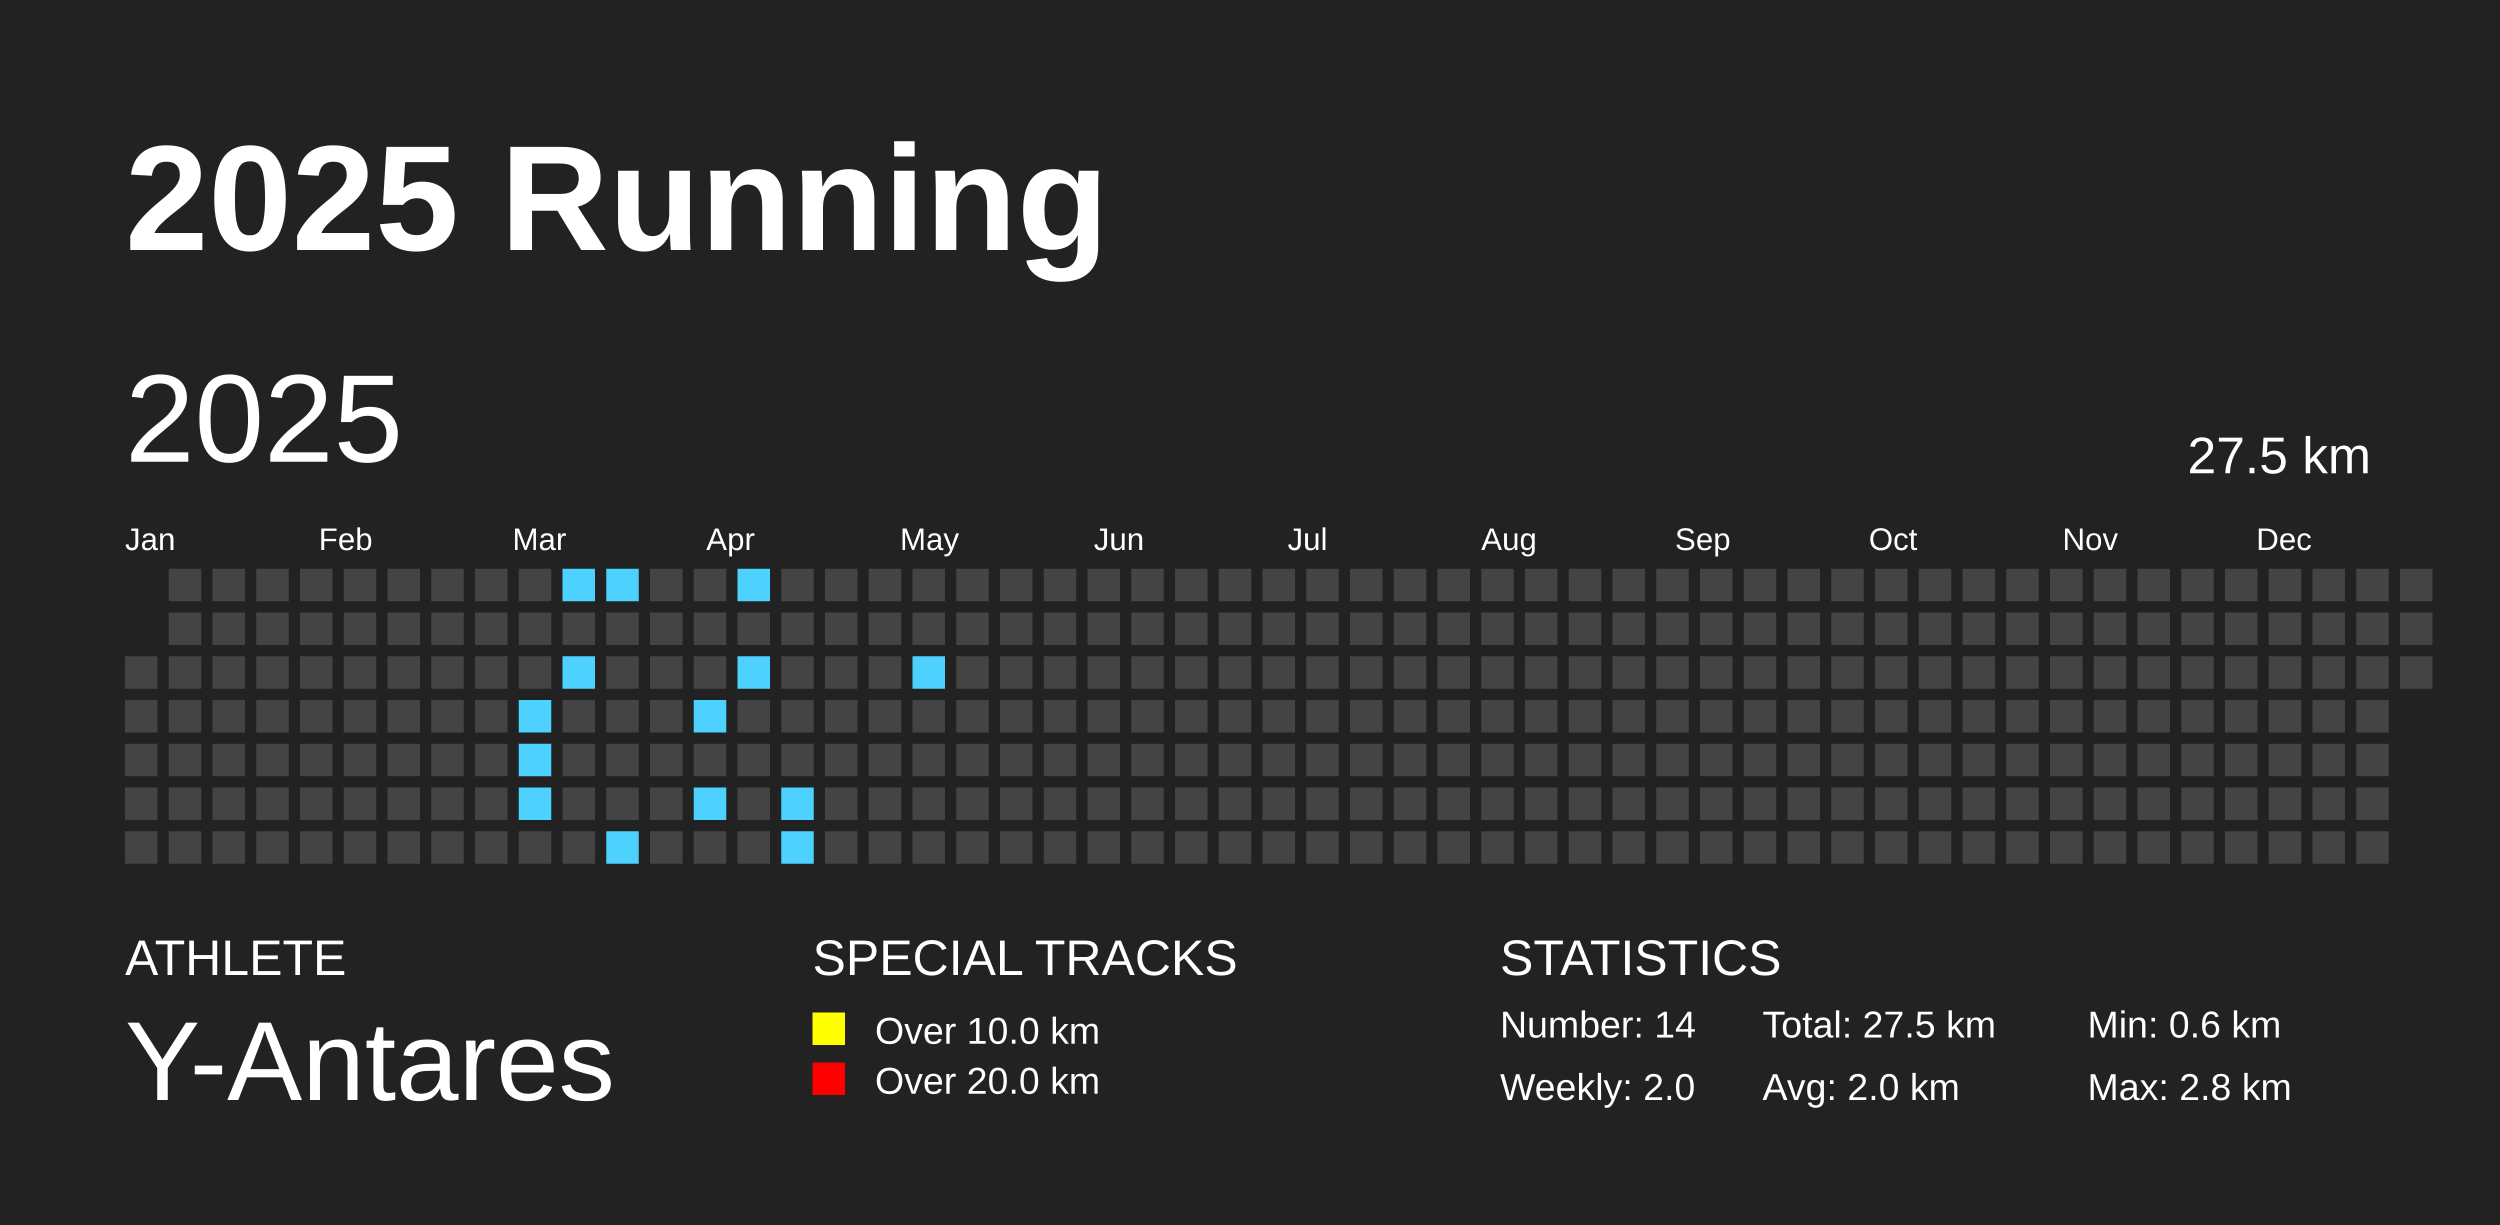
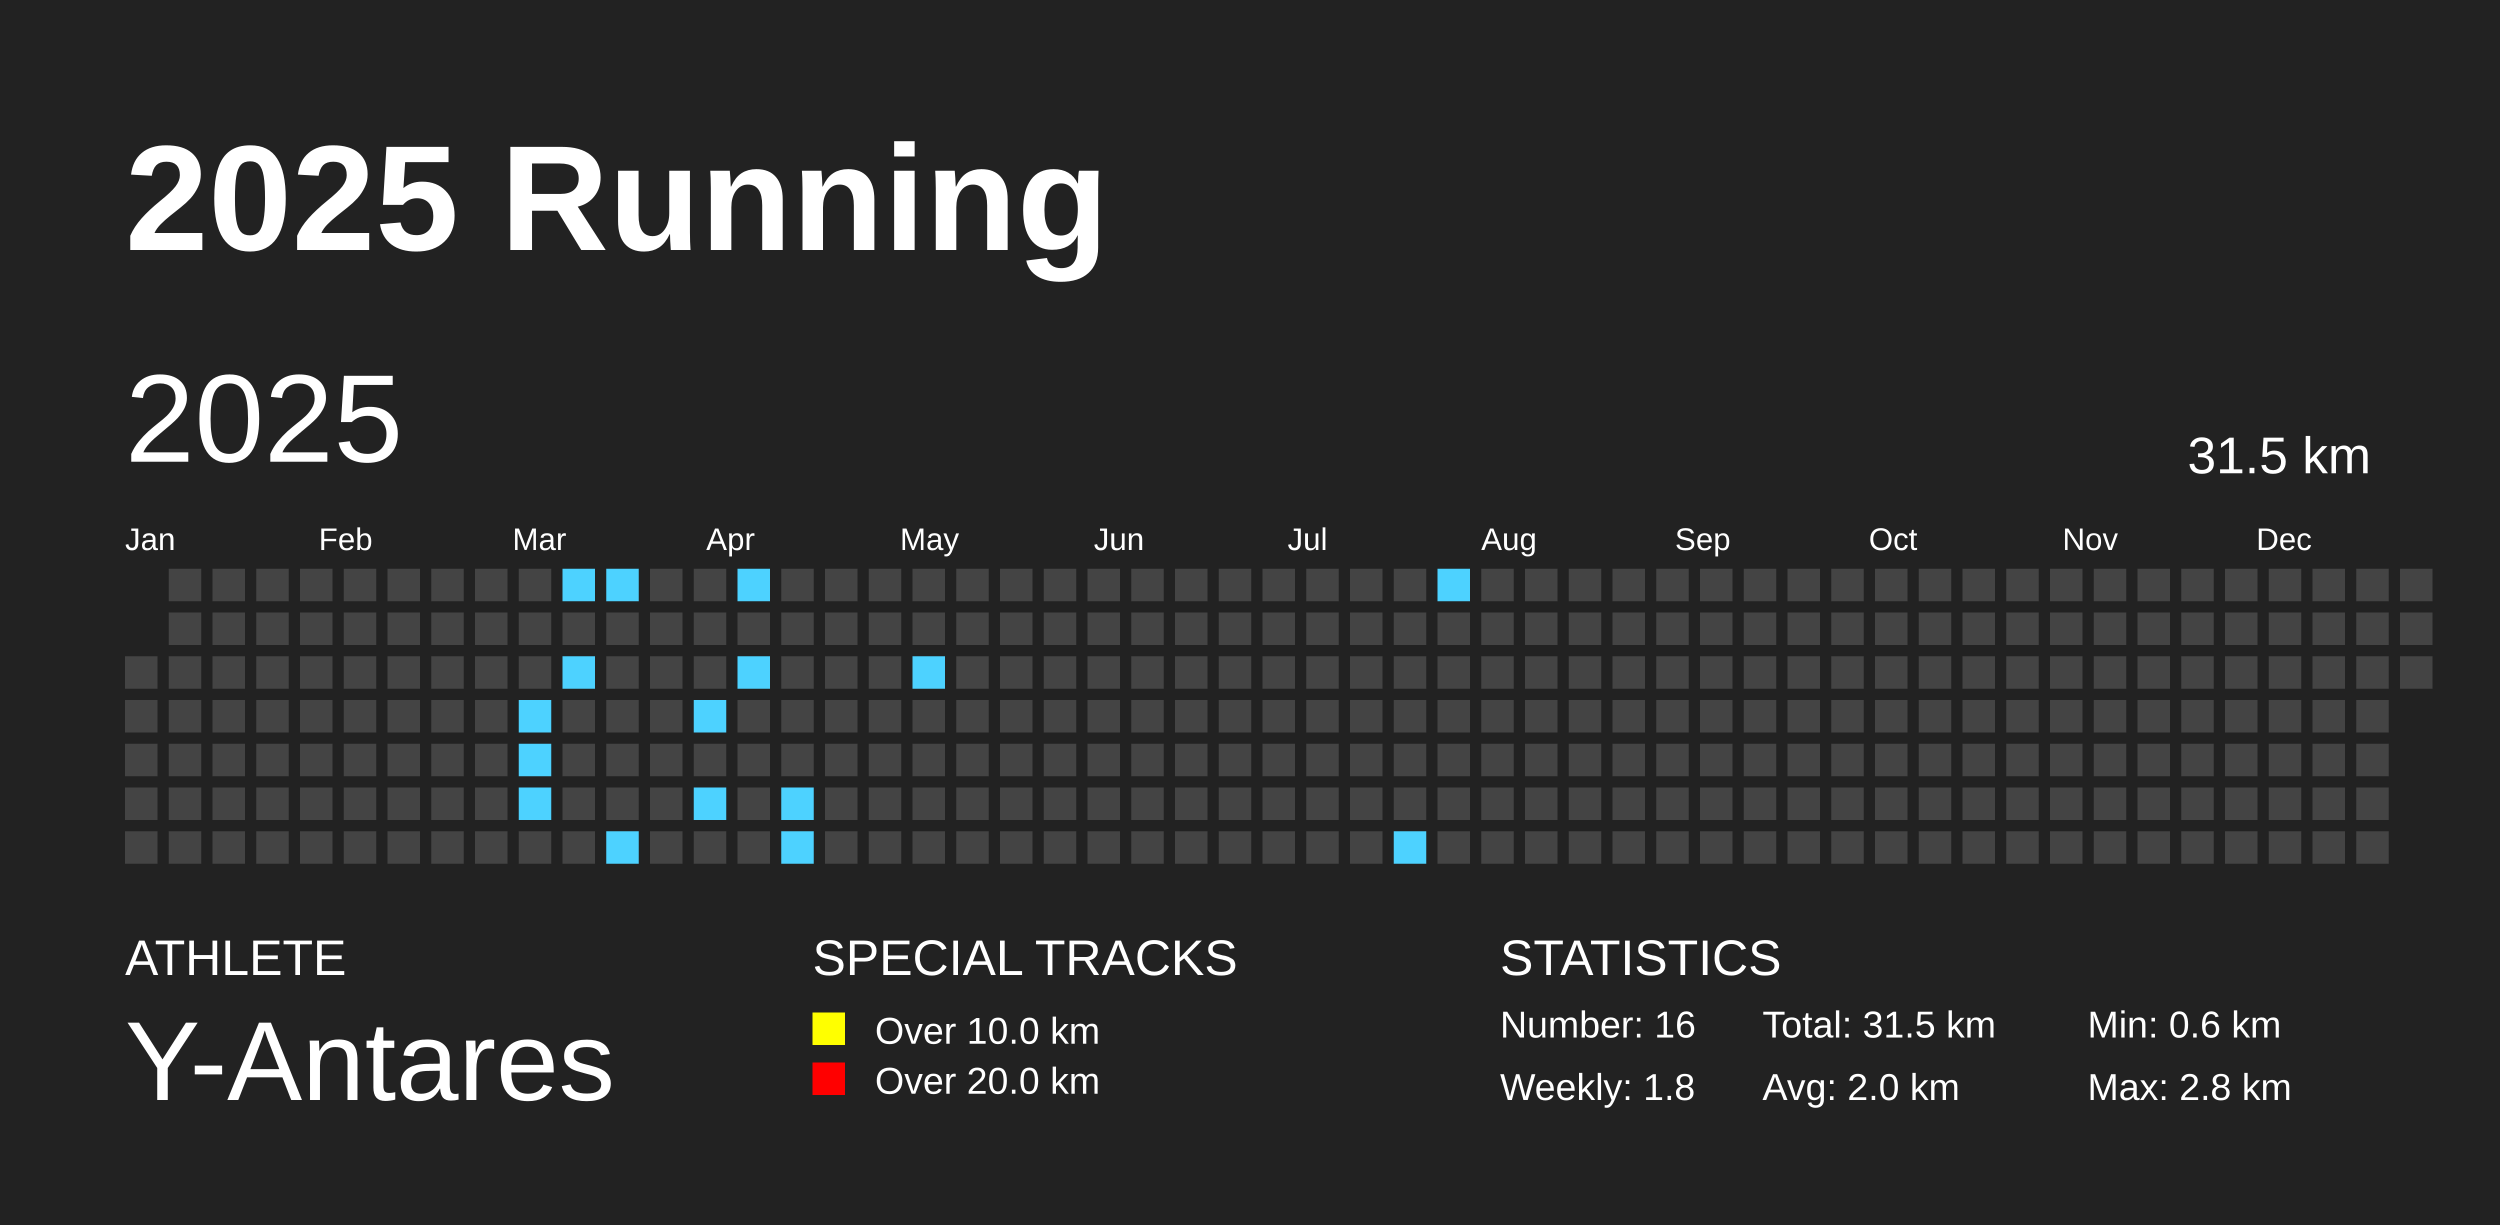
<svg xmlns="http://www.w3.org/2000/svg" baseProfile="full" height="98mm" version="1.1" viewBox="0,0,200,98" width="200mm">
  <defs />
  <rect fill="#222222" height="98" width="200" x="0" y="0" />
  <text fill="#FFFFFF" style="font-size:12px; font-family:Arial; font-weight:bold;" x="10" y="20">2025 Running</text>
  <text fill="#FFFFFF" style="font-size:4px; font-family:Arial" x="10" y="78">ATHLETE</text>
  <text fill="#FFFFFF" style="font-size:9px; font-family:Arial" x="10" y="88">Y-Antares</text>
  <text fill="#FFFFFF" style="font-size:4px; font-family:Arial" x="65" y="78">SPECIAL TRACKS</text>
  <rect fill="yellow" height="2.6" width="2.6" x="65" y="81" />
  <text fill="#FFFFFF" style="font-size:3px; font-family:Arial" x="70" y="83.5">Over 10.0 km</text>
  <rect fill="red" height="2.6" width="2.6" x="65" y="85" />
  <text fill="#FFFFFF" style="font-size:3px; font-family:Arial" x="70" y="87.5">Over 20.0 km</text>
  <text fill="#FFFFFF" style="font-size:4px; font-family:Arial" x="120" y="78">STATISTICS</text>
-   <text fill="#FFFFFF" style="font-size:3px; font-family:Arial" x="120" y="83">Number: 14</text>
-   <text fill="#FFFFFF" style="font-size:3px; font-family:Arial" x="120" y="88">Weekly: 2.0</text>
-   <text fill="#FFFFFF" style="font-size:3px; font-family:Arial" x="141" y="83">Total: 27.5 km</text>
+   <text fill="#FFFFFF" style="font-size:3px; font-family:Arial" x="120" y="83">Number: 16</text>
+   <text fill="#FFFFFF" style="font-size:3px; font-family:Arial" x="120" y="88">Weekly: 1.8</text>
+   <text fill="#FFFFFF" style="font-size:3px; font-family:Arial" x="141" y="83">Total: 31.5 km</text>
  <text fill="#FFFFFF" style="font-size:3px; font-family:Arial" x="141" y="88">Avg: 2.0 km</text>
  <text fill="#FFFFFF" style="font-size:3px; font-family:Arial" x="167" y="83">Min: 0.6 km</text>
  <text fill="#FFFFFF" style="font-size:3px; font-family:Arial" x="167" y="88">Max: 2.8 km</text>
  <text dominant-baseline="hanging" fill="#FFFFFF" style="font-size:10.0px; font-family:Arial;" x="10" y="30">2025</text>
-   <text dominant-baseline="hanging" fill="#FFFFFF" style="font-size:4.125px; font-family:Arial;" x="175" y="35">27.5 km</text>
+   <text dominant-baseline="hanging" fill="#FFFFFF" style="font-size:4.125px; font-family:Arial;" x="175" y="35">31.5 km</text>
  <text fill="#FFFFFF" style="font-size:2.5px; font-family:Arial" x="10.0" y="44">Jan</text>
  <text fill="#FFFFFF" style="font-size:2.5px; font-family:Arial" x="25.5" y="44">Feb</text>
  <text fill="#FFFFFF" style="font-size:2.5px; font-family:Arial" x="41.0" y="44">Mar</text>
  <text fill="#FFFFFF" style="font-size:2.5px; font-family:Arial" x="56.5" y="44">Apr</text>
  <text fill="#FFFFFF" style="font-size:2.5px; font-family:Arial" x="72.0" y="44">May</text>
  <text fill="#FFFFFF" style="font-size:2.5px; font-family:Arial" x="87.5" y="44">Jun</text>
  <text fill="#FFFFFF" style="font-size:2.5px; font-family:Arial" x="103.0" y="44">Jul</text>
  <text fill="#FFFFFF" style="font-size:2.5px; font-family:Arial" x="118.5" y="44">Aug</text>
  <text fill="#FFFFFF" style="font-size:2.5px; font-family:Arial" x="134.0" y="44">Sep</text>
  <text fill="#FFFFFF" style="font-size:2.5px; font-family:Arial" x="149.5" y="44">Oct</text>
  <text fill="#FFFFFF" style="font-size:2.5px; font-family:Arial" x="165.0" y="44">Nov</text>
  <text fill="#FFFFFF" style="font-size:2.5px; font-family:Arial" x="180.5" y="44">Dec</text>
  <rect fill="#444444" height="2.6" width="2.6" x="10.0" y="52.5" />
  <rect fill="#444444" height="2.6" width="2.6" x="10.0" y="56.0" />
  <rect fill="#444444" height="2.6" width="2.6" x="10.0" y="59.5" />
  <rect fill="#444444" height="2.6" width="2.6" x="10.0" y="63.0" />
  <rect fill="#444444" height="2.6" width="2.6" x="10.0" y="66.5" />
  <rect fill="#444444" height="2.6" width="2.6" x="13.5" y="45.5" />
  <rect fill="#444444" height="2.6" width="2.6" x="13.5" y="49.0" />
  <rect fill="#444444" height="2.6" width="2.6" x="13.5" y="52.5" />
  <rect fill="#444444" height="2.6" width="2.6" x="13.5" y="56.0" />
  <rect fill="#444444" height="2.6" width="2.6" x="13.5" y="59.5" />
  <rect fill="#444444" height="2.6" width="2.6" x="13.5" y="63.0" />
  <rect fill="#444444" height="2.6" width="2.6" x="13.5" y="66.5" />
  <rect fill="#444444" height="2.6" width="2.6" x="17.0" y="45.5" />
  <rect fill="#444444" height="2.6" width="2.6" x="17.0" y="49.0" />
  <rect fill="#444444" height="2.6" width="2.6" x="17.0" y="52.5" />
  <rect fill="#444444" height="2.6" width="2.6" x="17.0" y="56.0" />
  <rect fill="#444444" height="2.6" width="2.6" x="17.0" y="59.5" />
  <rect fill="#444444" height="2.6" width="2.6" x="17.0" y="63.0" />
  <rect fill="#444444" height="2.6" width="2.6" x="17.0" y="66.5" />
  <rect fill="#444444" height="2.6" width="2.6" x="20.5" y="45.5" />
  <rect fill="#444444" height="2.6" width="2.6" x="20.5" y="49.0" />
  <rect fill="#444444" height="2.6" width="2.6" x="20.5" y="52.5" />
  <rect fill="#444444" height="2.6" width="2.6" x="20.5" y="56.0" />
  <rect fill="#444444" height="2.6" width="2.6" x="20.5" y="59.5" />
  <rect fill="#444444" height="2.6" width="2.6" x="20.5" y="63.0" />
  <rect fill="#444444" height="2.6" width="2.6" x="20.5" y="66.5" />
  <rect fill="#444444" height="2.6" width="2.6" x="24.0" y="45.5" />
  <rect fill="#444444" height="2.6" width="2.6" x="24.0" y="49.0" />
  <rect fill="#444444" height="2.6" width="2.6" x="24.0" y="52.5" />
  <rect fill="#444444" height="2.6" width="2.6" x="24.0" y="56.0" />
  <rect fill="#444444" height="2.6" width="2.6" x="24.0" y="59.5" />
  <rect fill="#444444" height="2.6" width="2.6" x="24.0" y="63.0" />
  <rect fill="#444444" height="2.6" width="2.6" x="24.0" y="66.5" />
  <rect fill="#444444" height="2.6" width="2.6" x="27.5" y="45.5" />
  <rect fill="#444444" height="2.6" width="2.6" x="27.5" y="49.0" />
  <rect fill="#444444" height="2.6" width="2.6" x="27.5" y="52.5" />
  <rect fill="#444444" height="2.6" width="2.6" x="27.5" y="56.0" />
  <rect fill="#444444" height="2.6" width="2.6" x="27.5" y="59.5" />
  <rect fill="#444444" height="2.6" width="2.6" x="27.5" y="63.0" />
  <rect fill="#444444" height="2.6" width="2.6" x="27.5" y="66.5" />
  <rect fill="#444444" height="2.6" width="2.6" x="31.0" y="45.5" />
  <rect fill="#444444" height="2.6" width="2.6" x="31.0" y="49.0" />
  <rect fill="#444444" height="2.6" width="2.6" x="31.0" y="52.5" />
  <rect fill="#444444" height="2.6" width="2.6" x="31.0" y="56.0" />
  <rect fill="#444444" height="2.6" width="2.6" x="31.0" y="59.5" />
  <rect fill="#444444" height="2.6" width="2.6" x="31.0" y="63.0" />
  <rect fill="#444444" height="2.6" width="2.6" x="31.0" y="66.5" />
  <rect fill="#444444" height="2.6" width="2.6" x="34.5" y="45.5" />
  <rect fill="#444444" height="2.6" width="2.6" x="34.5" y="49.0" />
  <rect fill="#444444" height="2.6" width="2.6" x="34.5" y="52.5" />
  <rect fill="#444444" height="2.6" width="2.6" x="34.5" y="56.0" />
  <rect fill="#444444" height="2.6" width="2.6" x="34.5" y="59.5" />
  <rect fill="#444444" height="2.6" width="2.6" x="34.5" y="63.0" />
  <rect fill="#444444" height="2.6" width="2.6" x="34.5" y="66.5" />
  <rect fill="#444444" height="2.6" width="2.6" x="38.0" y="45.5" />
  <rect fill="#444444" height="2.6" width="2.6" x="38.0" y="49.0" />
  <rect fill="#444444" height="2.6" width="2.6" x="38.0" y="52.5" />
  <rect fill="#444444" height="2.6" width="2.6" x="38.0" y="56.0" />
  <rect fill="#444444" height="2.6" width="2.6" x="38.0" y="59.5" />
  <rect fill="#444444" height="2.6" width="2.6" x="38.0" y="63.0" />
  <rect fill="#444444" height="2.6" width="2.6" x="38.0" y="66.5" />
  <rect fill="#444444" height="2.6" width="2.6" x="41.5" y="45.5" />
  <rect fill="#444444" height="2.6" width="2.6" x="41.5" y="49.0" />
  <rect fill="#444444" height="2.6" width="2.6" x="41.5" y="52.5" />
  <rect fill="#4DD2FF" height="2.6" width="2.6" x="41.5" y="56.0" />
  <rect fill="#4DD2FF" height="2.6" width="2.6" x="41.5" y="59.5" />
  <rect fill="#4DD2FF" height="2.6" width="2.6" x="41.5" y="63.0" />
  <rect fill="#444444" height="2.6" width="2.6" x="41.5" y="66.5" />
  <rect fill="#4DD2FF" height="2.6" width="2.6" x="45.0" y="45.5" />
  <rect fill="#444444" height="2.6" width="2.6" x="45.0" y="49.0" />
  <rect fill="#4DD2FF" height="2.6" width="2.6" x="45.0" y="52.5" />
  <rect fill="#444444" height="2.6" width="2.6" x="45.0" y="56.0" />
  <rect fill="#444444" height="2.6" width="2.6" x="45.0" y="59.5" />
  <rect fill="#444444" height="2.6" width="2.6" x="45.0" y="63.0" />
  <rect fill="#444444" height="2.6" width="2.6" x="45.0" y="66.5" />
  <rect fill="#4DD2FF" height="2.6" width="2.6" x="48.5" y="45.5" />
  <rect fill="#444444" height="2.6" width="2.6" x="48.5" y="49.0" />
  <rect fill="#444444" height="2.6" width="2.6" x="48.5" y="52.5" />
  <rect fill="#444444" height="2.6" width="2.6" x="48.5" y="56.0" />
  <rect fill="#444444" height="2.6" width="2.6" x="48.5" y="59.5" />
  <rect fill="#444444" height="2.6" width="2.6" x="48.5" y="63.0" />
  <rect fill="#4DD2FF" height="2.6" width="2.6" x="48.5" y="66.5" />
  <rect fill="#444444" height="2.6" width="2.6" x="52.0" y="45.5" />
  <rect fill="#444444" height="2.6" width="2.6" x="52.0" y="49.0" />
  <rect fill="#444444" height="2.6" width="2.6" x="52.0" y="52.5" />
  <rect fill="#444444" height="2.6" width="2.6" x="52.0" y="56.0" />
  <rect fill="#444444" height="2.6" width="2.6" x="52.0" y="59.5" />
  <rect fill="#444444" height="2.6" width="2.6" x="52.0" y="63.0" />
  <rect fill="#444444" height="2.6" width="2.6" x="52.0" y="66.5" />
  <rect fill="#444444" height="2.6" width="2.6" x="55.5" y="45.5" />
  <rect fill="#444444" height="2.6" width="2.6" x="55.5" y="49.0" />
  <rect fill="#444444" height="2.6" width="2.6" x="55.5" y="52.5" />
  <rect fill="#4DD2FF" height="2.6" width="2.6" x="55.5" y="56.0" />
  <rect fill="#444444" height="2.6" width="2.6" x="55.5" y="59.5" />
  <rect fill="#4DD2FF" height="2.6" width="2.6" x="55.5" y="63.0" />
  <rect fill="#444444" height="2.6" width="2.6" x="55.5" y="66.5" />
  <rect fill="#4DD2FF" height="2.6" width="2.6" x="59.0" y="45.5" />
  <rect fill="#444444" height="2.6" width="2.6" x="59.0" y="49.0" />
  <rect fill="#4DD2FF" height="2.6" width="2.6" x="59.0" y="52.5" />
  <rect fill="#444444" height="2.6" width="2.6" x="59.0" y="56.0" />
  <rect fill="#444444" height="2.6" width="2.6" x="59.0" y="59.5" />
  <rect fill="#444444" height="2.6" width="2.6" x="59.0" y="63.0" />
  <rect fill="#444444" height="2.6" width="2.6" x="59.0" y="66.5" />
  <rect fill="#444444" height="2.6" width="2.6" x="62.5" y="45.5" />
  <rect fill="#444444" height="2.6" width="2.6" x="62.5" y="49.0" />
  <rect fill="#444444" height="2.6" width="2.6" x="62.5" y="52.5" />
  <rect fill="#444444" height="2.6" width="2.6" x="62.5" y="56.0" />
  <rect fill="#444444" height="2.6" width="2.6" x="62.5" y="59.5" />
  <rect fill="#4DD2FF" height="2.6" width="2.6" x="62.5" y="63.0" />
  <rect fill="#4DD2FF" height="2.6" width="2.6" x="62.5" y="66.5" />
  <rect fill="#444444" height="2.6" width="2.6" x="66.0" y="45.5" />
  <rect fill="#444444" height="2.6" width="2.6" x="66.0" y="49.0" />
  <rect fill="#444444" height="2.6" width="2.6" x="66.0" y="52.5" />
  <rect fill="#444444" height="2.6" width="2.6" x="66.0" y="56.0" />
  <rect fill="#444444" height="2.6" width="2.6" x="66.0" y="59.5" />
  <rect fill="#444444" height="2.6" width="2.6" x="66.0" y="63.0" />
  <rect fill="#444444" height="2.6" width="2.6" x="66.0" y="66.5" />
  <rect fill="#444444" height="2.6" width="2.6" x="69.5" y="45.5" />
  <rect fill="#444444" height="2.6" width="2.6" x="69.5" y="49.0" />
  <rect fill="#444444" height="2.6" width="2.6" x="69.5" y="52.5" />
  <rect fill="#444444" height="2.6" width="2.6" x="69.5" y="56.0" />
  <rect fill="#444444" height="2.6" width="2.6" x="69.5" y="59.5" />
  <rect fill="#444444" height="2.6" width="2.6" x="69.5" y="63.0" />
  <rect fill="#444444" height="2.6" width="2.6" x="69.5" y="66.5" />
  <rect fill="#444444" height="2.6" width="2.6" x="73.0" y="45.5" />
  <rect fill="#444444" height="2.6" width="2.6" x="73.0" y="49.0" />
  <rect fill="#4DD2FF" height="2.6" width="2.6" x="73.0" y="52.5" />
  <rect fill="#444444" height="2.6" width="2.6" x="73.0" y="56.0" />
  <rect fill="#444444" height="2.6" width="2.6" x="73.0" y="59.5" />
  <rect fill="#444444" height="2.6" width="2.6" x="73.0" y="63.0" />
  <rect fill="#444444" height="2.6" width="2.6" x="73.0" y="66.5" />
  <rect fill="#444444" height="2.6" width="2.6" x="76.5" y="45.5" />
  <rect fill="#444444" height="2.6" width="2.6" x="76.5" y="49.0" />
  <rect fill="#444444" height="2.6" width="2.6" x="76.5" y="52.5" />
  <rect fill="#444444" height="2.6" width="2.6" x="76.5" y="56.0" />
  <rect fill="#444444" height="2.6" width="2.6" x="76.5" y="59.5" />
  <rect fill="#444444" height="2.6" width="2.6" x="76.5" y="63.0" />
  <rect fill="#444444" height="2.6" width="2.6" x="76.5" y="66.5" />
  <rect fill="#444444" height="2.6" width="2.6" x="80.0" y="45.5" />
  <rect fill="#444444" height="2.6" width="2.6" x="80.0" y="49.0" />
  <rect fill="#444444" height="2.6" width="2.6" x="80.0" y="52.5" />
  <rect fill="#444444" height="2.6" width="2.6" x="80.0" y="56.0" />
  <rect fill="#444444" height="2.6" width="2.6" x="80.0" y="59.5" />
  <rect fill="#444444" height="2.6" width="2.6" x="80.0" y="63.0" />
  <rect fill="#444444" height="2.6" width="2.6" x="80.0" y="66.5" />
  <rect fill="#444444" height="2.6" width="2.6" x="83.5" y="45.5" />
  <rect fill="#444444" height="2.6" width="2.6" x="83.5" y="49.0" />
  <rect fill="#444444" height="2.6" width="2.6" x="83.5" y="52.5" />
  <rect fill="#444444" height="2.6" width="2.6" x="83.5" y="56.0" />
  <rect fill="#444444" height="2.6" width="2.6" x="83.5" y="59.5" />
  <rect fill="#444444" height="2.6" width="2.6" x="83.5" y="63.0" />
  <rect fill="#444444" height="2.6" width="2.6" x="83.5" y="66.5" />
  <rect fill="#444444" height="2.6" width="2.6" x="87.0" y="45.5" />
  <rect fill="#444444" height="2.6" width="2.6" x="87.0" y="49.0" />
  <rect fill="#444444" height="2.6" width="2.6" x="87.0" y="52.5" />
  <rect fill="#444444" height="2.6" width="2.6" x="87.0" y="56.0" />
  <rect fill="#444444" height="2.6" width="2.6" x="87.0" y="59.5" />
  <rect fill="#444444" height="2.6" width="2.6" x="87.0" y="63.0" />
  <rect fill="#444444" height="2.6" width="2.6" x="87.0" y="66.5" />
  <rect fill="#444444" height="2.6" width="2.6" x="90.5" y="45.5" />
  <rect fill="#444444" height="2.6" width="2.6" x="90.5" y="49.0" />
  <rect fill="#444444" height="2.6" width="2.6" x="90.5" y="52.5" />
  <rect fill="#444444" height="2.6" width="2.6" x="90.5" y="56.0" />
  <rect fill="#444444" height="2.6" width="2.6" x="90.5" y="59.5" />
  <rect fill="#444444" height="2.6" width="2.6" x="90.5" y="63.0" />
  <rect fill="#444444" height="2.6" width="2.6" x="90.5" y="66.5" />
  <rect fill="#444444" height="2.6" width="2.6" x="94.0" y="45.5" />
  <rect fill="#444444" height="2.6" width="2.6" x="94.0" y="49.0" />
  <rect fill="#444444" height="2.6" width="2.6" x="94.0" y="52.5" />
  <rect fill="#444444" height="2.6" width="2.6" x="94.0" y="56.0" />
  <rect fill="#444444" height="2.6" width="2.6" x="94.0" y="59.5" />
  <rect fill="#444444" height="2.6" width="2.6" x="94.0" y="63.0" />
  <rect fill="#444444" height="2.6" width="2.6" x="94.0" y="66.5" />
  <rect fill="#444444" height="2.6" width="2.6" x="97.5" y="45.5" />
  <rect fill="#444444" height="2.6" width="2.6" x="97.5" y="49.0" />
  <rect fill="#444444" height="2.6" width="2.6" x="97.5" y="52.5" />
  <rect fill="#444444" height="2.6" width="2.6" x="97.5" y="56.0" />
  <rect fill="#444444" height="2.6" width="2.6" x="97.5" y="59.5" />
  <rect fill="#444444" height="2.6" width="2.6" x="97.5" y="63.0" />
  <rect fill="#444444" height="2.6" width="2.6" x="97.5" y="66.5" />
  <rect fill="#444444" height="2.6" width="2.6" x="101.0" y="45.5" />
  <rect fill="#444444" height="2.6" width="2.6" x="101.0" y="49.0" />
  <rect fill="#444444" height="2.6" width="2.6" x="101.0" y="52.5" />
  <rect fill="#444444" height="2.6" width="2.6" x="101.0" y="56.0" />
  <rect fill="#444444" height="2.6" width="2.6" x="101.0" y="59.5" />
  <rect fill="#444444" height="2.6" width="2.6" x="101.0" y="63.0" />
  <rect fill="#444444" height="2.6" width="2.6" x="101.0" y="66.5" />
  <rect fill="#444444" height="2.6" width="2.6" x="104.5" y="45.5" />
  <rect fill="#444444" height="2.6" width="2.6" x="104.5" y="49.0" />
  <rect fill="#444444" height="2.6" width="2.6" x="104.5" y="52.5" />
  <rect fill="#444444" height="2.6" width="2.6" x="104.5" y="56.0" />
  <rect fill="#444444" height="2.6" width="2.6" x="104.5" y="59.5" />
  <rect fill="#444444" height="2.6" width="2.6" x="104.5" y="63.0" />
  <rect fill="#444444" height="2.6" width="2.6" x="104.5" y="66.5" />
  <rect fill="#444444" height="2.6" width="2.6" x="108.0" y="45.5" />
  <rect fill="#444444" height="2.6" width="2.6" x="108.0" y="49.0" />
  <rect fill="#444444" height="2.6" width="2.6" x="108.0" y="52.5" />
  <rect fill="#444444" height="2.6" width="2.6" x="108.0" y="56.0" />
  <rect fill="#444444" height="2.6" width="2.6" x="108.0" y="59.5" />
  <rect fill="#444444" height="2.6" width="2.6" x="108.0" y="63.0" />
  <rect fill="#444444" height="2.6" width="2.6" x="108.0" y="66.5" />
  <rect fill="#444444" height="2.6" width="2.6" x="111.5" y="45.5" />
  <rect fill="#444444" height="2.6" width="2.6" x="111.5" y="49.0" />
  <rect fill="#444444" height="2.6" width="2.6" x="111.5" y="52.5" />
  <rect fill="#444444" height="2.6" width="2.6" x="111.5" y="56.0" />
  <rect fill="#444444" height="2.6" width="2.6" x="111.5" y="59.5" />
  <rect fill="#444444" height="2.6" width="2.6" x="111.5" y="63.0" />
-   <rect fill="#444444" height="2.6" width="2.6" x="111.5" y="66.5" />
-   <rect fill="#444444" height="2.6" width="2.6" x="115.0" y="45.5" />
+   <rect fill="#4DD2FF" height="2.6" width="2.6" x="111.5" y="66.5" />
+   <rect fill="#4DD2FF" height="2.6" width="2.6" x="115.0" y="45.5" />
  <rect fill="#444444" height="2.6" width="2.6" x="115.0" y="49.0" />
  <rect fill="#444444" height="2.6" width="2.6" x="115.0" y="52.5" />
  <rect fill="#444444" height="2.6" width="2.6" x="115.0" y="56.0" />
  <rect fill="#444444" height="2.6" width="2.6" x="115.0" y="59.5" />
  <rect fill="#444444" height="2.6" width="2.6" x="115.0" y="63.0" />
  <rect fill="#444444" height="2.6" width="2.6" x="115.0" y="66.5" />
  <rect fill="#444444" height="2.6" width="2.6" x="118.5" y="45.5" />
  <rect fill="#444444" height="2.6" width="2.6" x="118.5" y="49.0" />
  <rect fill="#444444" height="2.6" width="2.6" x="118.5" y="52.5" />
  <rect fill="#444444" height="2.6" width="2.6" x="118.5" y="56.0" />
  <rect fill="#444444" height="2.6" width="2.6" x="118.5" y="59.5" />
  <rect fill="#444444" height="2.6" width="2.6" x="118.5" y="63.0" />
  <rect fill="#444444" height="2.6" width="2.6" x="118.5" y="66.5" />
  <rect fill="#444444" height="2.6" width="2.6" x="122.0" y="45.5" />
  <rect fill="#444444" height="2.6" width="2.6" x="122.0" y="49.0" />
  <rect fill="#444444" height="2.6" width="2.6" x="122.0" y="52.5" />
  <rect fill="#444444" height="2.6" width="2.6" x="122.0" y="56.0" />
  <rect fill="#444444" height="2.6" width="2.6" x="122.0" y="59.5" />
  <rect fill="#444444" height="2.6" width="2.6" x="122.0" y="63.0" />
  <rect fill="#444444" height="2.6" width="2.6" x="122.0" y="66.5" />
  <rect fill="#444444" height="2.6" width="2.6" x="125.5" y="45.5" />
  <rect fill="#444444" height="2.6" width="2.6" x="125.5" y="49.0" />
  <rect fill="#444444" height="2.6" width="2.6" x="125.5" y="52.5" />
  <rect fill="#444444" height="2.6" width="2.6" x="125.5" y="56.0" />
  <rect fill="#444444" height="2.6" width="2.6" x="125.5" y="59.5" />
  <rect fill="#444444" height="2.6" width="2.6" x="125.5" y="63.0" />
  <rect fill="#444444" height="2.6" width="2.6" x="125.5" y="66.5" />
  <rect fill="#444444" height="2.6" width="2.6" x="129.0" y="45.5" />
  <rect fill="#444444" height="2.6" width="2.6" x="129.0" y="49.0" />
  <rect fill="#444444" height="2.6" width="2.6" x="129.0" y="52.5" />
  <rect fill="#444444" height="2.6" width="2.6" x="129.0" y="56.0" />
  <rect fill="#444444" height="2.6" width="2.6" x="129.0" y="59.5" />
  <rect fill="#444444" height="2.6" width="2.6" x="129.0" y="63.0" />
  <rect fill="#444444" height="2.6" width="2.6" x="129.0" y="66.5" />
  <rect fill="#444444" height="2.6" width="2.6" x="132.5" y="45.5" />
  <rect fill="#444444" height="2.6" width="2.6" x="132.5" y="49.0" />
  <rect fill="#444444" height="2.6" width="2.6" x="132.5" y="52.5" />
  <rect fill="#444444" height="2.6" width="2.6" x="132.5" y="56.0" />
  <rect fill="#444444" height="2.6" width="2.6" x="132.5" y="59.5" />
  <rect fill="#444444" height="2.6" width="2.6" x="132.5" y="63.0" />
  <rect fill="#444444" height="2.6" width="2.6" x="132.5" y="66.5" />
  <rect fill="#444444" height="2.6" width="2.6" x="136.0" y="45.5" />
  <rect fill="#444444" height="2.6" width="2.6" x="136.0" y="49.0" />
  <rect fill="#444444" height="2.6" width="2.6" x="136.0" y="52.5" />
  <rect fill="#444444" height="2.6" width="2.6" x="136.0" y="56.0" />
  <rect fill="#444444" height="2.6" width="2.6" x="136.0" y="59.5" />
  <rect fill="#444444" height="2.6" width="2.6" x="136.0" y="63.0" />
  <rect fill="#444444" height="2.6" width="2.6" x="136.0" y="66.5" />
  <rect fill="#444444" height="2.6" width="2.6" x="139.5" y="45.5" />
  <rect fill="#444444" height="2.6" width="2.6" x="139.5" y="49.0" />
  <rect fill="#444444" height="2.6" width="2.6" x="139.5" y="52.5" />
  <rect fill="#444444" height="2.6" width="2.6" x="139.5" y="56.0" />
  <rect fill="#444444" height="2.6" width="2.6" x="139.5" y="59.5" />
  <rect fill="#444444" height="2.6" width="2.6" x="139.5" y="63.0" />
  <rect fill="#444444" height="2.6" width="2.6" x="139.5" y="66.5" />
  <rect fill="#444444" height="2.6" width="2.6" x="143.0" y="45.5" />
  <rect fill="#444444" height="2.6" width="2.6" x="143.0" y="49.0" />
  <rect fill="#444444" height="2.6" width="2.6" x="143.0" y="52.5" />
  <rect fill="#444444" height="2.6" width="2.6" x="143.0" y="56.0" />
  <rect fill="#444444" height="2.6" width="2.6" x="143.0" y="59.5" />
  <rect fill="#444444" height="2.6" width="2.6" x="143.0" y="63.0" />
  <rect fill="#444444" height="2.6" width="2.6" x="143.0" y="66.5" />
  <rect fill="#444444" height="2.6" width="2.6" x="146.5" y="45.5" />
  <rect fill="#444444" height="2.6" width="2.6" x="146.5" y="49.0" />
  <rect fill="#444444" height="2.6" width="2.6" x="146.5" y="52.5" />
  <rect fill="#444444" height="2.6" width="2.6" x="146.5" y="56.0" />
  <rect fill="#444444" height="2.6" width="2.6" x="146.5" y="59.5" />
  <rect fill="#444444" height="2.6" width="2.6" x="146.5" y="63.0" />
  <rect fill="#444444" height="2.6" width="2.6" x="146.5" y="66.5" />
  <rect fill="#444444" height="2.6" width="2.6" x="150.0" y="45.5" />
  <rect fill="#444444" height="2.6" width="2.6" x="150.0" y="49.0" />
  <rect fill="#444444" height="2.6" width="2.6" x="150.0" y="52.5" />
  <rect fill="#444444" height="2.6" width="2.6" x="150.0" y="56.0" />
  <rect fill="#444444" height="2.6" width="2.6" x="150.0" y="59.5" />
  <rect fill="#444444" height="2.6" width="2.6" x="150.0" y="63.0" />
  <rect fill="#444444" height="2.6" width="2.6" x="150.0" y="66.5" />
  <rect fill="#444444" height="2.6" width="2.6" x="153.5" y="45.5" />
  <rect fill="#444444" height="2.6" width="2.6" x="153.5" y="49.0" />
  <rect fill="#444444" height="2.6" width="2.6" x="153.5" y="52.5" />
  <rect fill="#444444" height="2.6" width="2.6" x="153.5" y="56.0" />
  <rect fill="#444444" height="2.6" width="2.6" x="153.5" y="59.5" />
  <rect fill="#444444" height="2.6" width="2.6" x="153.5" y="63.0" />
  <rect fill="#444444" height="2.6" width="2.6" x="153.5" y="66.5" />
  <rect fill="#444444" height="2.6" width="2.6" x="157.0" y="45.5" />
  <rect fill="#444444" height="2.6" width="2.6" x="157.0" y="49.0" />
  <rect fill="#444444" height="2.6" width="2.6" x="157.0" y="52.5" />
  <rect fill="#444444" height="2.6" width="2.6" x="157.0" y="56.0" />
  <rect fill="#444444" height="2.6" width="2.6" x="157.0" y="59.5" />
  <rect fill="#444444" height="2.6" width="2.6" x="157.0" y="63.0" />
  <rect fill="#444444" height="2.6" width="2.6" x="157.0" y="66.5" />
  <rect fill="#444444" height="2.6" width="2.6" x="160.5" y="45.5" />
  <rect fill="#444444" height="2.6" width="2.6" x="160.5" y="49.0" />
  <rect fill="#444444" height="2.6" width="2.6" x="160.5" y="52.5" />
  <rect fill="#444444" height="2.6" width="2.6" x="160.5" y="56.0" />
  <rect fill="#444444" height="2.6" width="2.6" x="160.5" y="59.5" />
  <rect fill="#444444" height="2.6" width="2.6" x="160.5" y="63.0" />
  <rect fill="#444444" height="2.6" width="2.6" x="160.5" y="66.5" />
  <rect fill="#444444" height="2.6" width="2.6" x="164.0" y="45.5" />
  <rect fill="#444444" height="2.6" width="2.6" x="164.0" y="49.0" />
  <rect fill="#444444" height="2.6" width="2.6" x="164.0" y="52.5" />
  <rect fill="#444444" height="2.6" width="2.6" x="164.0" y="56.0" />
  <rect fill="#444444" height="2.6" width="2.6" x="164.0" y="59.5" />
  <rect fill="#444444" height="2.6" width="2.6" x="164.0" y="63.0" />
  <rect fill="#444444" height="2.6" width="2.6" x="164.0" y="66.5" />
  <rect fill="#444444" height="2.6" width="2.6" x="167.5" y="45.5" />
  <rect fill="#444444" height="2.6" width="2.6" x="167.5" y="49.0" />
  <rect fill="#444444" height="2.6" width="2.6" x="167.5" y="52.5" />
  <rect fill="#444444" height="2.6" width="2.6" x="167.5" y="56.0" />
  <rect fill="#444444" height="2.6" width="2.6" x="167.5" y="59.5" />
  <rect fill="#444444" height="2.6" width="2.6" x="167.5" y="63.0" />
  <rect fill="#444444" height="2.6" width="2.6" x="167.5" y="66.5" />
  <rect fill="#444444" height="2.6" width="2.6" x="171.0" y="45.5" />
  <rect fill="#444444" height="2.6" width="2.6" x="171.0" y="49.0" />
  <rect fill="#444444" height="2.6" width="2.6" x="171.0" y="52.5" />
  <rect fill="#444444" height="2.6" width="2.6" x="171.0" y="56.0" />
  <rect fill="#444444" height="2.6" width="2.6" x="171.0" y="59.5" />
  <rect fill="#444444" height="2.6" width="2.6" x="171.0" y="63.0" />
  <rect fill="#444444" height="2.6" width="2.6" x="171.0" y="66.5" />
  <rect fill="#444444" height="2.6" width="2.6" x="174.5" y="45.5" />
  <rect fill="#444444" height="2.6" width="2.6" x="174.5" y="49.0" />
  <rect fill="#444444" height="2.6" width="2.6" x="174.5" y="52.5" />
  <rect fill="#444444" height="2.6" width="2.6" x="174.5" y="56.0" />
  <rect fill="#444444" height="2.6" width="2.6" x="174.5" y="59.5" />
  <rect fill="#444444" height="2.6" width="2.6" x="174.5" y="63.0" />
  <rect fill="#444444" height="2.6" width="2.6" x="174.5" y="66.5" />
  <rect fill="#444444" height="2.6" width="2.6" x="178.0" y="45.5" />
  <rect fill="#444444" height="2.6" width="2.6" x="178.0" y="49.0" />
  <rect fill="#444444" height="2.6" width="2.6" x="178.0" y="52.5" />
  <rect fill="#444444" height="2.6" width="2.6" x="178.0" y="56.0" />
  <rect fill="#444444" height="2.6" width="2.6" x="178.0" y="59.5" />
  <rect fill="#444444" height="2.6" width="2.6" x="178.0" y="63.0" />
  <rect fill="#444444" height="2.6" width="2.6" x="178.0" y="66.5" />
  <rect fill="#444444" height="2.6" width="2.6" x="181.5" y="45.5" />
  <rect fill="#444444" height="2.6" width="2.6" x="181.5" y="49.0" />
  <rect fill="#444444" height="2.6" width="2.6" x="181.5" y="52.5" />
  <rect fill="#444444" height="2.6" width="2.6" x="181.5" y="56.0" />
  <rect fill="#444444" height="2.6" width="2.6" x="181.5" y="59.5" />
  <rect fill="#444444" height="2.6" width="2.6" x="181.5" y="63.0" />
  <rect fill="#444444" height="2.6" width="2.6" x="181.5" y="66.5" />
  <rect fill="#444444" height="2.6" width="2.6" x="185.0" y="45.5" />
  <rect fill="#444444" height="2.6" width="2.6" x="185.0" y="49.0" />
  <rect fill="#444444" height="2.6" width="2.6" x="185.0" y="52.5" />
  <rect fill="#444444" height="2.6" width="2.6" x="185.0" y="56.0" />
  <rect fill="#444444" height="2.6" width="2.6" x="185.0" y="59.5" />
  <rect fill="#444444" height="2.6" width="2.6" x="185.0" y="63.0" />
  <rect fill="#444444" height="2.6" width="2.6" x="185.0" y="66.5" />
  <rect fill="#444444" height="2.6" width="2.6" x="188.5" y="45.5" />
  <rect fill="#444444" height="2.6" width="2.6" x="188.5" y="49.0" />
  <rect fill="#444444" height="2.6" width="2.6" x="188.5" y="52.5" />
  <rect fill="#444444" height="2.6" width="2.6" x="188.5" y="56.0" />
  <rect fill="#444444" height="2.6" width="2.6" x="188.5" y="59.5" />
  <rect fill="#444444" height="2.6" width="2.6" x="188.5" y="63.0" />
  <rect fill="#444444" height="2.6" width="2.6" x="188.5" y="66.5" />
  <rect fill="#444444" height="2.6" width="2.6" x="192.0" y="45.5" />
  <rect fill="#444444" height="2.6" width="2.6" x="192.0" y="49.0" />
  <rect fill="#444444" height="2.6" width="2.6" x="192.0" y="52.5" />
</svg>
